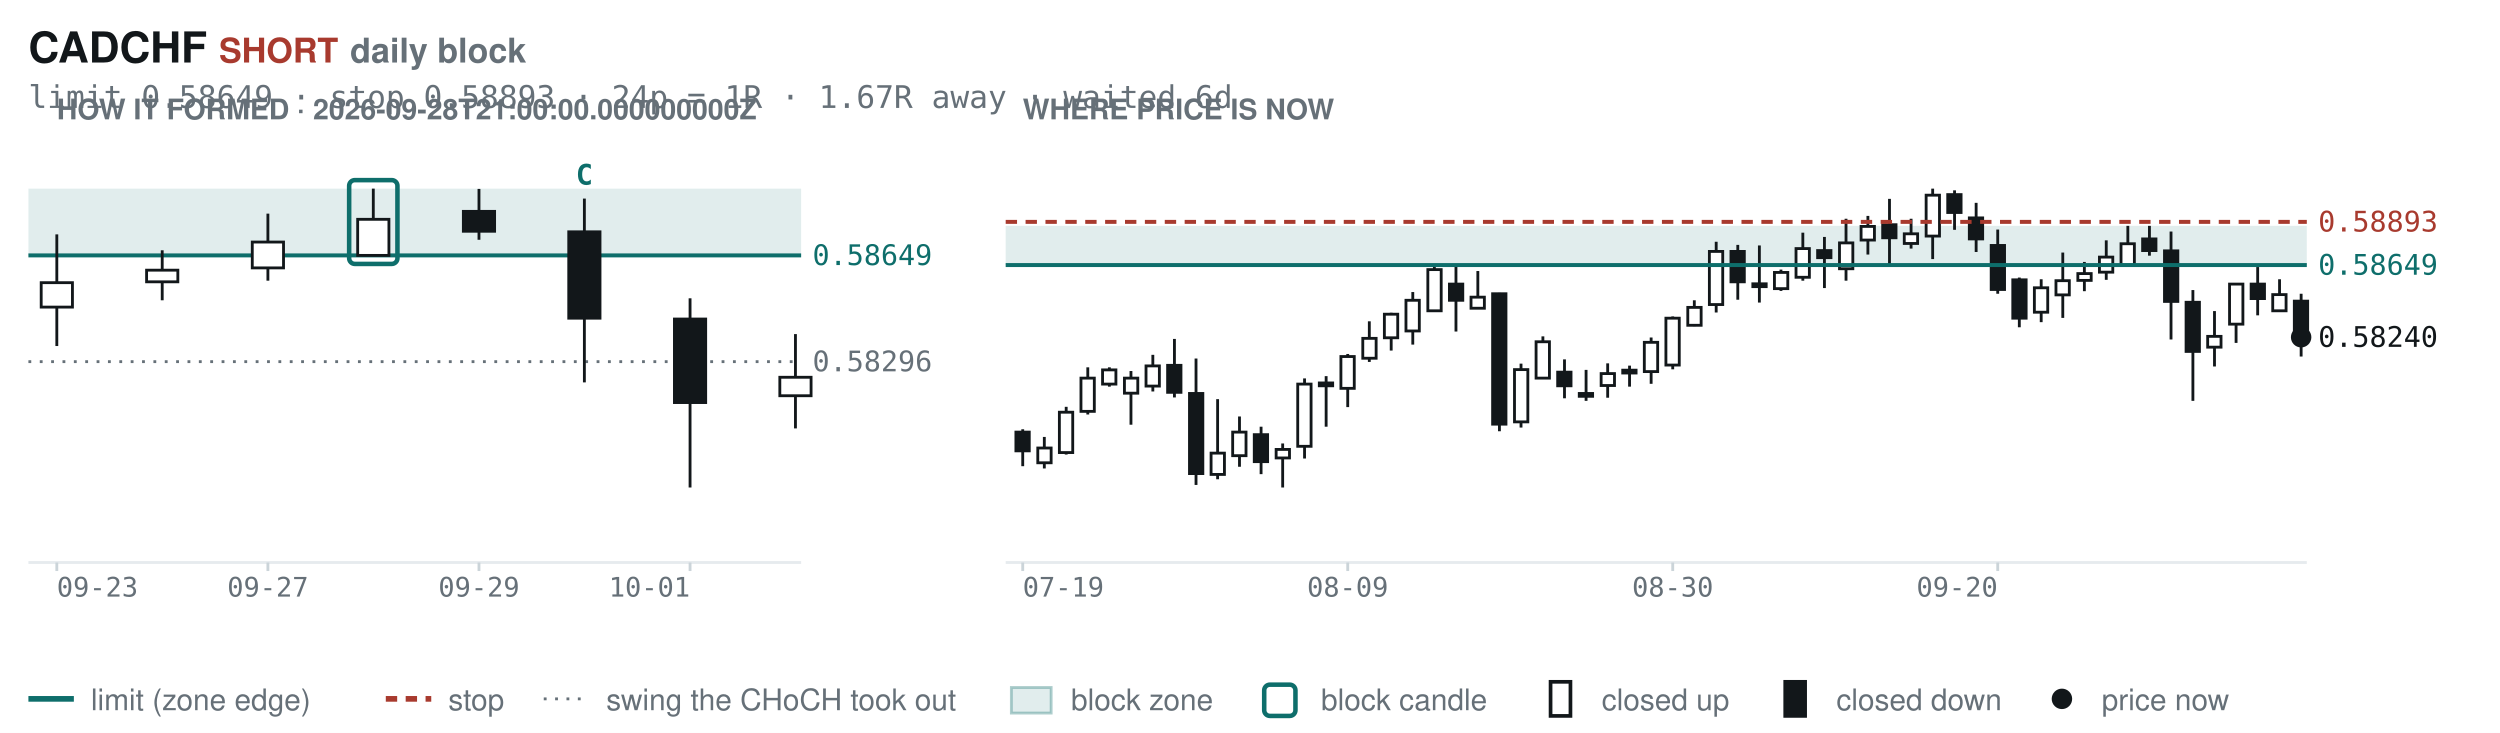
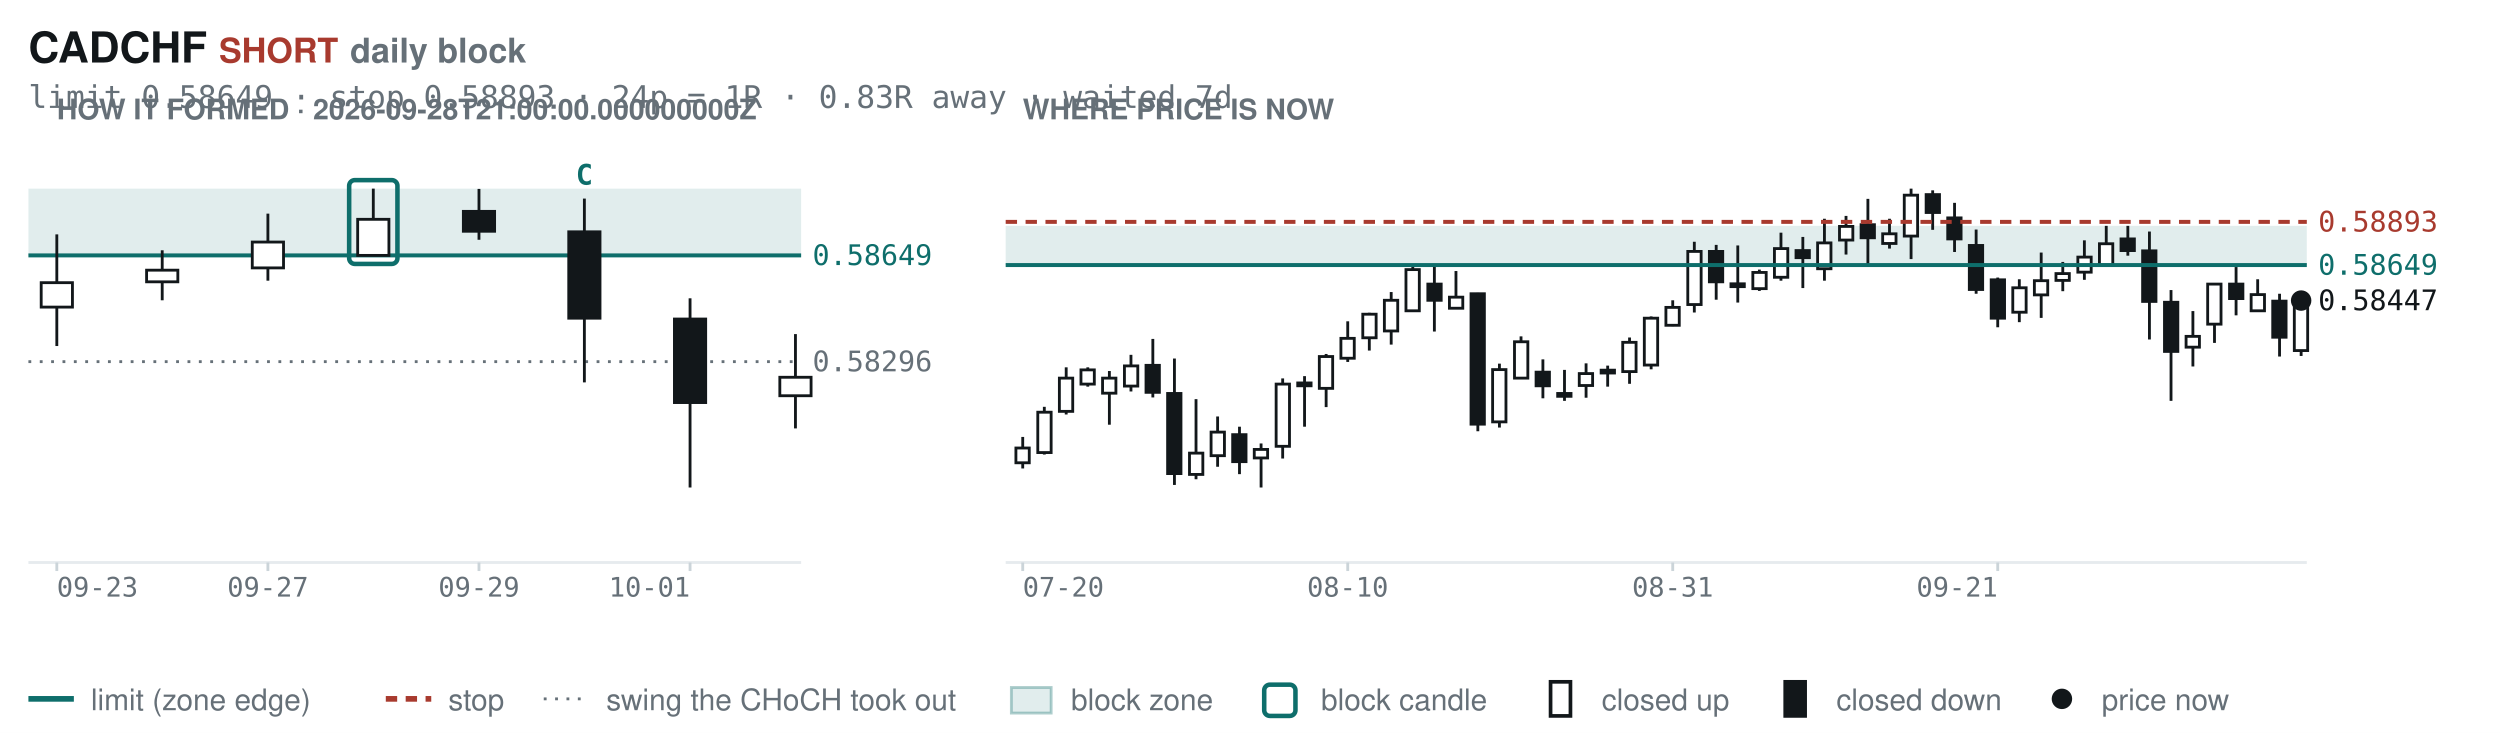
<svg xmlns="http://www.w3.org/2000/svg" viewBox="0 0 880 258" width="880" height="258" role="img" aria-label="CADCHF short order block: the candles that formed it, and where price is now">
  <rect width="880" height="258" fill="#FFFFFF" />
  <text x="10" y="22" fill="#12171A" font-family="system-ui,-apple-system,Segoe UI,Helvetica,Arial,sans-serif" font-size="15" font-weight="700">CADCHF <tspan fill="#A83A2E" font-size="12">SHORT</tspan>
    <tspan fill="#667078" font-size="12">daily block</tspan>
  </text>
-   <text x="10" y="38" fill="#667078" font-family="ui-monospace,SFMono-Regular,Menlo,Consolas,monospace" font-size="11">limit 0.58649 · stop 0.58893 · 24p = 1R · 1.67R away · waited 6d</text>
+   <text x="10" y="38" fill="#667078" font-family="ui-monospace,SFMono-Regular,Menlo,Consolas,monospace" font-size="11">limit 0.58649 · stop 0.58893 · 24p = 1R · 0.83R away · waited 7d</text>
  <text x="20" y="42" fill="#667078" font-family="system-ui,-apple-system,Segoe UI,Helvetica,Arial,sans-serif" font-size="10" font-weight="600">HOW IT FORMED · 2026-09-28T21:00:00.000000000Z</text>
  <text x="360" y="42" fill="#667078" font-family="system-ui,-apple-system,Segoe UI,Helvetica,Arial,sans-serif" font-size="10" font-weight="600">WHERE PRICE IS NOW</text>
  <rect x="10.0" y="66.4" width="272.0" height="23.5" fill="#0E6E6B1F" />
  <line x1="10.0" y1="127.3" x2="282.0" y2="127.3" stroke="#667078" stroke-width="1" stroke-dasharray="1 3" />
  <line x1="10.0" y1="89.9" x2="282.0" y2="89.9" stroke="#0E6E6B" stroke-width="1.4" />
  <line x1="20.0" y1="82.5" x2="20.0" y2="121.8" stroke="#12171A" stroke-width="1" />
  <rect x="14.5" y="99.5" width="11.0" height="8.6" fill="#FFFFFF" stroke="#12171A" stroke-width="1" />
  <line x1="57.1" y1="88.1" x2="57.1" y2="105.7" stroke="#12171A" stroke-width="1" />
  <rect x="51.6" y="95.1" width="11.0" height="4.1" fill="#FFFFFF" stroke="#12171A" stroke-width="1" />
  <line x1="94.3" y1="75.2" x2="94.3" y2="98.8" stroke="#12171A" stroke-width="1" />
  <rect x="88.8" y="85.2" width="11.0" height="9.1" fill="#FFFFFF" stroke="#12171A" stroke-width="1" />
  <line x1="131.4" y1="66.4" x2="131.4" y2="89.9" stroke="#12171A" stroke-width="1" />
  <rect x="125.9" y="77.2" width="11.0" height="12.7" fill="#FFFFFF" stroke="#12171A" stroke-width="1" />
  <line x1="168.6" y1="66.5" x2="168.6" y2="84.4" stroke="#12171A" stroke-width="1" />
  <rect x="163.1" y="74.4" width="11.0" height="7.0" fill="#12171A" stroke="#12171A" stroke-width="1" />
  <line x1="205.7" y1="69.9" x2="205.7" y2="134.6" stroke="#12171A" stroke-width="1" />
  <rect x="200.2" y="81.6" width="11.0" height="30.4" fill="#12171A" stroke="#12171A" stroke-width="1" />
  <line x1="242.9" y1="105.0" x2="242.9" y2="171.6" stroke="#12171A" stroke-width="1" />
  <rect x="237.4" y="112.3" width="11.0" height="29.4" fill="#12171A" stroke="#12171A" stroke-width="1" />
  <line x1="280.0" y1="117.6" x2="280.0" y2="150.8" stroke="#12171A" stroke-width="1" />
  <rect x="274.5" y="132.8" width="11.0" height="6.5" fill="#FFFFFF" stroke="#12171A" stroke-width="1" />
  <rect x="122.9" y="63.4" width="17.0" height="29.5" fill="none" stroke="#0E6E6B" stroke-width="1.6" rx="2" />
  <text x="205.7" y="65" fill="#0E6E6B" text-anchor="middle" font-family="ui-monospace,SFMono-Regular,Menlo,Consolas,monospace" font-size="10" font-weight="700">C</text>
  <line x1="10.0" y1="198.0" x2="282.0" y2="198.0" stroke="#E6EBEE" stroke-width="1" />
  <line x1="20.0" y1="198.0" x2="20.0" y2="201.0" stroke="#CBD4D9" stroke-width="1" />
  <text x="20.0" y="210.0" fill="#667078" text-anchor="start" font-family="ui-monospace,SFMono-Regular,Menlo,Consolas,monospace" font-size="9.5">09-23</text>
  <line x1="94.3" y1="198.0" x2="94.3" y2="201.0" stroke="#CBD4D9" stroke-width="1" />
  <text x="94.3" y="210.0" fill="#667078" text-anchor="middle" font-family="ui-monospace,SFMono-Regular,Menlo,Consolas,monospace" font-size="9.5">09-27</text>
  <line x1="168.6" y1="198.0" x2="168.6" y2="201.0" stroke="#CBD4D9" stroke-width="1" />
  <text x="168.6" y="210.0" fill="#667078" text-anchor="middle" font-family="ui-monospace,SFMono-Regular,Menlo,Consolas,monospace" font-size="9.5">09-29</text>
  <line x1="242.9" y1="198.0" x2="242.9" y2="201.0" stroke="#CBD4D9" stroke-width="1" />
  <text x="242.9" y="210.0" fill="#667078" text-anchor="end" font-family="ui-monospace,SFMono-Regular,Menlo,Consolas,monospace" font-size="9.5">10-01</text>
  <text x="286.0" y="93.3" fill="#0E6E6B" font-family="ui-monospace,SFMono-Regular,Menlo,Consolas,monospace" font-size="10">0.58649</text>
  <text x="286.0" y="130.7" fill="#667078" font-family="ui-monospace,SFMono-Regular,Menlo,Consolas,monospace" font-size="10">0.58296</text>
  <rect x="354.0" y="79.5" width="458.0" height="13.8" fill="#0E6E6B1F" />
-   <line x1="360.0" y1="151.1" x2="360.0" y2="164.1" stroke="#12171A" stroke-width="1" />
-   <rect x="357.6" y="152.1" width="4.7" height="6.6" fill="#12171A" stroke="#12171A" stroke-width="1" />
-   <line x1="367.6" y1="153.8" x2="367.6" y2="164.9" stroke="#12171A" stroke-width="1" />
-   <rect x="365.3" y="157.7" width="4.7" height="5.2" fill="#FFFFFF" stroke="#12171A" stroke-width="1" />
-   <line x1="375.3" y1="143.2" x2="375.3" y2="160.0" stroke="#12171A" stroke-width="1" />
-   <rect x="372.9" y="145.1" width="4.7" height="14.2" fill="#FFFFFF" stroke="#12171A" stroke-width="1" />
-   <line x1="382.9" y1="129.3" x2="382.9" y2="145.9" stroke="#12171A" stroke-width="1" />
-   <rect x="380.5" y="133.1" width="4.7" height="11.7" fill="#FFFFFF" stroke="#12171A" stroke-width="1" />
-   <line x1="390.5" y1="129.3" x2="390.5" y2="136.1" stroke="#12171A" stroke-width="1" />
-   <rect x="388.1" y="130.2" width="4.7" height="5.0" fill="#FFFFFF" stroke="#12171A" stroke-width="1" />
-   <line x1="398.1" y1="130.6" x2="398.1" y2="149.5" stroke="#12171A" stroke-width="1" />
-   <rect x="395.8" y="133.1" width="4.7" height="5.3" fill="#FFFFFF" stroke="#12171A" stroke-width="1" />
-   <line x1="405.8" y1="124.9" x2="405.8" y2="137.8" stroke="#12171A" stroke-width="1" />
-   <rect x="403.4" y="128.8" width="4.7" height="7.1" fill="#FFFFFF" stroke="#12171A" stroke-width="1" />
-   <line x1="413.4" y1="119.3" x2="413.4" y2="139.9" stroke="#12171A" stroke-width="1" />
-   <rect x="411.0" y="128.6" width="4.7" height="9.5" fill="#12171A" stroke="#12171A" stroke-width="1" />
-   <line x1="421.0" y1="126.2" x2="421.0" y2="170.7" stroke="#12171A" stroke-width="1" />
-   <rect x="418.7" y="138.5" width="4.7" height="28.2" fill="#12171A" stroke="#12171A" stroke-width="1" />
-   <line x1="428.6" y1="140.5" x2="428.6" y2="168.7" stroke="#12171A" stroke-width="1" />
-   <rect x="426.3" y="159.5" width="4.7" height="7.5" fill="#FFFFFF" stroke="#12171A" stroke-width="1" />
-   <line x1="436.3" y1="146.6" x2="436.3" y2="164.3" stroke="#12171A" stroke-width="1" />
-   <rect x="433.9" y="152.1" width="4.7" height="8.3" fill="#FFFFFF" stroke="#12171A" stroke-width="1" />
-   <line x1="443.9" y1="150.2" x2="443.9" y2="166.9" stroke="#12171A" stroke-width="1" />
-   <rect x="441.5" y="153.0" width="4.7" height="9.5" fill="#12171A" stroke="#12171A" stroke-width="1" />
-   <line x1="451.5" y1="156.1" x2="451.5" y2="171.6" stroke="#12171A" stroke-width="1" />
-   <rect x="449.2" y="158.2" width="4.7" height="3.0" fill="#FFFFFF" stroke="#12171A" stroke-width="1" />
-   <line x1="459.2" y1="133.2" x2="459.2" y2="161.4" stroke="#12171A" stroke-width="1" />
-   <rect x="456.8" y="135.2" width="4.7" height="21.9" fill="#FFFFFF" stroke="#12171A" stroke-width="1" />
-   <line x1="466.8" y1="132.4" x2="466.8" y2="150.2" stroke="#12171A" stroke-width="1" />
-   <rect x="464.4" y="134.8" width="4.7" height="1.0" fill="#12171A" stroke="#12171A" stroke-width="1" />
-   <line x1="474.4" y1="124.6" x2="474.4" y2="143.3" stroke="#12171A" stroke-width="1" />
-   <rect x="472.0" y="125.5" width="4.7" height="11.2" fill="#FFFFFF" stroke="#12171A" stroke-width="1" />
-   <line x1="482.0" y1="113.1" x2="482.0" y2="127.4" stroke="#12171A" stroke-width="1" />
-   <rect x="479.7" y="119.1" width="4.7" height="7.0" fill="#FFFFFF" stroke="#12171A" stroke-width="1" />
-   <line x1="489.7" y1="110.1" x2="489.7" y2="123.4" stroke="#12171A" stroke-width="1" />
-   <rect x="487.3" y="110.6" width="4.7" height="8.3" fill="#FFFFFF" stroke="#12171A" stroke-width="1" />
-   <line x1="497.3" y1="102.8" x2="497.3" y2="121.3" stroke="#12171A" stroke-width="1" />
-   <rect x="494.9" y="105.7" width="4.7" height="10.8" fill="#FFFFFF" stroke="#12171A" stroke-width="1" />
-   <line x1="504.9" y1="93.5" x2="504.9" y2="109.5" stroke="#12171A" stroke-width="1" />
-   <rect x="502.6" y="94.9" width="4.7" height="14.5" fill="#FFFFFF" stroke="#12171A" stroke-width="1" />
-   <line x1="512.5" y1="93.8" x2="512.5" y2="116.7" stroke="#12171A" stroke-width="1" />
-   <rect x="510.2" y="100.0" width="4.7" height="5.7" fill="#12171A" stroke="#12171A" stroke-width="1" />
-   <line x1="520.2" y1="95.4" x2="520.2" y2="108.7" stroke="#12171A" stroke-width="1" />
-   <rect x="517.8" y="104.6" width="4.7" height="3.9" fill="#FFFFFF" stroke="#12171A" stroke-width="1" />
-   <line x1="527.8" y1="103.1" x2="527.8" y2="151.8" stroke="#12171A" stroke-width="1" />
-   <rect x="525.4" y="103.4" width="4.7" height="45.9" fill="#12171A" stroke="#12171A" stroke-width="1" />
-   <line x1="535.4" y1="128.0" x2="535.4" y2="150.5" stroke="#12171A" stroke-width="1" />
-   <rect x="533.1" y="130.1" width="4.7" height="18.4" fill="#FFFFFF" stroke="#12171A" stroke-width="1" />
-   <line x1="543.1" y1="118.4" x2="543.1" y2="133.1" stroke="#12171A" stroke-width="1" />
-   <rect x="540.7" y="120.3" width="4.7" height="12.8" fill="#FFFFFF" stroke="#12171A" stroke-width="1" />
-   <line x1="550.7" y1="126.5" x2="550.7" y2="140.2" stroke="#12171A" stroke-width="1" />
-   <rect x="548.3" y="131.0" width="4.7" height="4.8" fill="#12171A" stroke="#12171A" stroke-width="1" />
-   <line x1="558.3" y1="130.2" x2="558.3" y2="141.1" stroke="#12171A" stroke-width="1" />
-   <rect x="555.9" y="138.5" width="4.7" height="1.0" fill="#12171A" stroke="#12171A" stroke-width="1" />
-   <line x1="565.9" y1="127.9" x2="565.9" y2="140.0" stroke="#12171A" stroke-width="1" />
-   <rect x="563.6" y="131.5" width="4.7" height="4.2" fill="#FFFFFF" stroke="#12171A" stroke-width="1" />
-   <line x1="573.6" y1="128.7" x2="573.6" y2="136.1" stroke="#12171A" stroke-width="1" />
-   <rect x="571.2" y="130.3" width="4.7" height="1.0" fill="#12171A" stroke="#12171A" stroke-width="1" />
-   <line x1="581.2" y1="118.8" x2="581.2" y2="135.1" stroke="#12171A" stroke-width="1" />
-   <rect x="578.8" y="120.5" width="4.7" height="10.3" fill="#FFFFFF" stroke="#12171A" stroke-width="1" />
-   <line x1="588.8" y1="111.4" x2="588.8" y2="130.0" stroke="#12171A" stroke-width="1" />
-   <rect x="586.4" y="112.0" width="4.7" height="16.5" fill="#FFFFFF" stroke="#12171A" stroke-width="1" />
-   <line x1="596.4" y1="105.7" x2="596.4" y2="114.8" stroke="#12171A" stroke-width="1" />
-   <rect x="594.1" y="108.2" width="4.7" height="6.3" fill="#FFFFFF" stroke="#12171A" stroke-width="1" />
-   <line x1="604.1" y1="85.1" x2="604.1" y2="110.0" stroke="#12171A" stroke-width="1" />
-   <rect x="601.7" y="88.5" width="4.7" height="18.7" fill="#FFFFFF" stroke="#12171A" stroke-width="1" />
-   <line x1="611.7" y1="86.2" x2="611.7" y2="105.5" stroke="#12171A" stroke-width="1" />
-   <rect x="609.3" y="88.5" width="4.7" height="10.7" fill="#12171A" stroke="#12171A" stroke-width="1" />
-   <line x1="619.3" y1="86.4" x2="619.3" y2="106.5" stroke="#12171A" stroke-width="1" />
-   <rect x="617.0" y="99.9" width="4.7" height="1.0" fill="#FFFFFF" stroke="#12171A" stroke-width="1" />
-   <line x1="626.9" y1="94.9" x2="626.9" y2="102.4" stroke="#12171A" stroke-width="1" />
-   <rect x="624.6" y="95.9" width="4.7" height="5.7" fill="#FFFFFF" stroke="#12171A" stroke-width="1" />
-   <line x1="634.6" y1="81.9" x2="634.6" y2="98.8" stroke="#12171A" stroke-width="1" />
-   <rect x="632.2" y="87.5" width="4.7" height="10.1" fill="#FFFFFF" stroke="#12171A" stroke-width="1" />
-   <line x1="642.2" y1="83.4" x2="642.2" y2="101.4" stroke="#12171A" stroke-width="1" />
-   <rect x="639.8" y="88.2" width="4.7" height="2.5" fill="#12171A" stroke="#12171A" stroke-width="1" />
-   <line x1="649.8" y1="77.0" x2="649.8" y2="98.8" stroke="#12171A" stroke-width="1" />
-   <rect x="647.5" y="85.5" width="4.7" height="9.1" fill="#FFFFFF" stroke="#12171A" stroke-width="1" />
-   <line x1="657.5" y1="76.0" x2="657.5" y2="89.6" stroke="#12171A" stroke-width="1" />
-   <rect x="655.1" y="79.7" width="4.7" height="4.8" fill="#FFFFFF" stroke="#12171A" stroke-width="1" />
-   <line x1="665.1" y1="70.0" x2="665.1" y2="93.5" stroke="#12171A" stroke-width="1" />
-   <rect x="662.7" y="79.1" width="4.7" height="4.6" fill="#12171A" stroke="#12171A" stroke-width="1" />
-   <line x1="672.7" y1="77.0" x2="672.7" y2="87.5" stroke="#12171A" stroke-width="1" />
-   <rect x="670.3" y="82.3" width="4.7" height="3.4" fill="#FFFFFF" stroke="#12171A" stroke-width="1" />
-   <line x1="680.3" y1="66.4" x2="680.3" y2="91.2" stroke="#12171A" stroke-width="1" />
-   <rect x="678.0" y="68.7" width="4.7" height="14.4" fill="#FFFFFF" stroke="#12171A" stroke-width="1" />
-   <line x1="688.0" y1="67.0" x2="688.0" y2="80.9" stroke="#12171A" stroke-width="1" />
-   <rect x="685.6" y="68.5" width="4.7" height="6.3" fill="#12171A" stroke="#12171A" stroke-width="1" />
-   <line x1="695.6" y1="71.4" x2="695.6" y2="88.7" stroke="#12171A" stroke-width="1" />
-   <rect x="693.2" y="76.7" width="4.7" height="7.4" fill="#12171A" stroke="#12171A" stroke-width="1" />
-   <line x1="703.2" y1="80.8" x2="703.2" y2="103.4" stroke="#12171A" stroke-width="1" />
-   <rect x="700.9" y="86.4" width="4.7" height="15.5" fill="#12171A" stroke="#12171A" stroke-width="1" />
-   <line x1="710.8" y1="97.7" x2="710.8" y2="115.2" stroke="#12171A" stroke-width="1" />
-   <rect x="708.5" y="98.5" width="4.7" height="13.5" fill="#12171A" stroke="#12171A" stroke-width="1" />
-   <line x1="718.5" y1="98.3" x2="718.5" y2="113.4" stroke="#12171A" stroke-width="1" />
-   <rect x="716.1" y="101.3" width="4.7" height="8.6" fill="#FFFFFF" stroke="#12171A" stroke-width="1" />
-   <line x1="726.1" y1="88.9" x2="726.1" y2="111.9" stroke="#12171A" stroke-width="1" />
-   <rect x="723.7" y="98.8" width="4.7" height="5.0" fill="#FFFFFF" stroke="#12171A" stroke-width="1" />
-   <line x1="733.7" y1="92.2" x2="733.7" y2="102.5" stroke="#12171A" stroke-width="1" />
-   <rect x="731.4" y="96.3" width="4.7" height="2.4" fill="#FFFFFF" stroke="#12171A" stroke-width="1" />
-   <line x1="741.4" y1="84.6" x2="741.4" y2="98.5" stroke="#12171A" stroke-width="1" />
-   <rect x="739.0" y="90.5" width="4.7" height="5.3" fill="#FFFFFF" stroke="#12171A" stroke-width="1" />
-   <line x1="749.0" y1="79.5" x2="749.0" y2="93.3" stroke="#12171A" stroke-width="1" />
-   <rect x="746.6" y="85.8" width="4.7" height="7.5" fill="#FFFFFF" stroke="#12171A" stroke-width="1" />
-   <line x1="756.6" y1="79.5" x2="756.6" y2="90.0" stroke="#12171A" stroke-width="1" />
-   <rect x="754.2" y="84.1" width="4.7" height="4.1" fill="#12171A" stroke="#12171A" stroke-width="1" />
-   <line x1="764.2" y1="81.5" x2="764.2" y2="119.5" stroke="#12171A" stroke-width="1" />
-   <rect x="761.9" y="88.3" width="4.7" height="17.8" fill="#12171A" stroke="#12171A" stroke-width="1" />
-   <line x1="771.9" y1="102.1" x2="771.9" y2="141.1" stroke="#12171A" stroke-width="1" />
-   <rect x="769.5" y="106.4" width="4.7" height="17.3" fill="#12171A" stroke="#12171A" stroke-width="1" />
-   <line x1="779.5" y1="109.5" x2="779.5" y2="129.0" stroke="#12171A" stroke-width="1" />
-   <rect x="777.1" y="118.4" width="4.7" height="3.8" fill="#FFFFFF" stroke="#12171A" stroke-width="1" />
-   <line x1="787.1" y1="99.8" x2="787.1" y2="120.7" stroke="#12171A" stroke-width="1" />
-   <rect x="784.8" y="100.0" width="4.7" height="14.1" fill="#FFFFFF" stroke="#12171A" stroke-width="1" />
-   <line x1="794.7" y1="94.0" x2="794.7" y2="111.0" stroke="#12171A" stroke-width="1" />
-   <rect x="792.4" y="100.0" width="4.7" height="5.1" fill="#12171A" stroke="#12171A" stroke-width="1" />
-   <line x1="802.4" y1="98.3" x2="802.4" y2="109.8" stroke="#12171A" stroke-width="1" />
-   <rect x="800.0" y="103.7" width="4.7" height="5.7" fill="#FFFFFF" stroke="#12171A" stroke-width="1" />
-   <line x1="810.0" y1="103.4" x2="810.0" y2="125.5" stroke="#12171A" stroke-width="1" />
-   <rect x="807.6" y="106.0" width="4.7" height="12.7" fill="#12171A" stroke="#12171A" stroke-width="1" />
+   <line x1="360.0" y1="153.8" x2="360.0" y2="164.9" stroke="#12171A" stroke-width="1" />
+   <rect x="357.6" y="157.7" width="4.7" height="5.2" fill="#FFFFFF" stroke="#12171A" stroke-width="1" />
+   <line x1="367.6" y1="143.2" x2="367.6" y2="160.0" stroke="#12171A" stroke-width="1" />
+   <rect x="365.3" y="145.1" width="4.7" height="14.2" fill="#FFFFFF" stroke="#12171A" stroke-width="1" />
+   <line x1="375.3" y1="129.3" x2="375.3" y2="145.9" stroke="#12171A" stroke-width="1" />
+   <rect x="372.9" y="133.1" width="4.7" height="11.7" fill="#FFFFFF" stroke="#12171A" stroke-width="1" />
+   <line x1="382.9" y1="129.3" x2="382.9" y2="136.1" stroke="#12171A" stroke-width="1" />
+   <rect x="380.5" y="130.2" width="4.7" height="5.0" fill="#FFFFFF" stroke="#12171A" stroke-width="1" />
+   <line x1="390.5" y1="130.6" x2="390.5" y2="149.5" stroke="#12171A" stroke-width="1" />
+   <rect x="388.1" y="133.1" width="4.7" height="5.3" fill="#FFFFFF" stroke="#12171A" stroke-width="1" />
+   <line x1="398.1" y1="124.9" x2="398.1" y2="137.8" stroke="#12171A" stroke-width="1" />
+   <rect x="395.8" y="128.8" width="4.7" height="7.1" fill="#FFFFFF" stroke="#12171A" stroke-width="1" />
+   <line x1="405.8" y1="119.3" x2="405.8" y2="139.9" stroke="#12171A" stroke-width="1" />
+   <rect x="403.4" y="128.6" width="4.7" height="9.5" fill="#12171A" stroke="#12171A" stroke-width="1" />
+   <line x1="413.4" y1="126.2" x2="413.4" y2="170.7" stroke="#12171A" stroke-width="1" />
+   <rect x="411.0" y="138.5" width="4.7" height="28.2" fill="#12171A" stroke="#12171A" stroke-width="1" />
+   <line x1="421.0" y1="140.5" x2="421.0" y2="168.7" stroke="#12171A" stroke-width="1" />
+   <rect x="418.7" y="159.5" width="4.7" height="7.5" fill="#FFFFFF" stroke="#12171A" stroke-width="1" />
+   <line x1="428.6" y1="146.6" x2="428.6" y2="164.3" stroke="#12171A" stroke-width="1" />
+   <rect x="426.3" y="152.1" width="4.7" height="8.3" fill="#FFFFFF" stroke="#12171A" stroke-width="1" />
+   <line x1="436.3" y1="150.2" x2="436.3" y2="166.9" stroke="#12171A" stroke-width="1" />
+   <rect x="433.9" y="153.0" width="4.7" height="9.5" fill="#12171A" stroke="#12171A" stroke-width="1" />
+   <line x1="443.9" y1="156.1" x2="443.9" y2="171.6" stroke="#12171A" stroke-width="1" />
+   <rect x="441.5" y="158.2" width="4.7" height="3.0" fill="#FFFFFF" stroke="#12171A" stroke-width="1" />
+   <line x1="451.5" y1="133.2" x2="451.5" y2="161.4" stroke="#12171A" stroke-width="1" />
+   <rect x="449.2" y="135.2" width="4.7" height="21.9" fill="#FFFFFF" stroke="#12171A" stroke-width="1" />
+   <line x1="459.2" y1="132.4" x2="459.2" y2="150.2" stroke="#12171A" stroke-width="1" />
+   <rect x="456.8" y="134.8" width="4.7" height="1.0" fill="#12171A" stroke="#12171A" stroke-width="1" />
+   <line x1="466.8" y1="124.6" x2="466.8" y2="143.3" stroke="#12171A" stroke-width="1" />
+   <rect x="464.4" y="125.5" width="4.7" height="11.2" fill="#FFFFFF" stroke="#12171A" stroke-width="1" />
+   <line x1="474.4" y1="113.1" x2="474.4" y2="127.4" stroke="#12171A" stroke-width="1" />
+   <rect x="472.0" y="119.1" width="4.7" height="7.0" fill="#FFFFFF" stroke="#12171A" stroke-width="1" />
+   <line x1="482.0" y1="110.1" x2="482.0" y2="123.4" stroke="#12171A" stroke-width="1" />
+   <rect x="479.7" y="110.6" width="4.7" height="8.3" fill="#FFFFFF" stroke="#12171A" stroke-width="1" />
+   <line x1="489.7" y1="102.8" x2="489.7" y2="121.3" stroke="#12171A" stroke-width="1" />
+   <rect x="487.3" y="105.7" width="4.7" height="10.8" fill="#FFFFFF" stroke="#12171A" stroke-width="1" />
+   <line x1="497.3" y1="93.5" x2="497.3" y2="109.5" stroke="#12171A" stroke-width="1" />
+   <rect x="494.9" y="94.9" width="4.7" height="14.5" fill="#FFFFFF" stroke="#12171A" stroke-width="1" />
+   <line x1="504.9" y1="93.8" x2="504.9" y2="116.7" stroke="#12171A" stroke-width="1" />
+   <rect x="502.6" y="100.0" width="4.7" height="5.7" fill="#12171A" stroke="#12171A" stroke-width="1" />
+   <line x1="512.5" y1="95.4" x2="512.5" y2="108.7" stroke="#12171A" stroke-width="1" />
+   <rect x="510.2" y="104.6" width="4.7" height="3.9" fill="#FFFFFF" stroke="#12171A" stroke-width="1" />
+   <line x1="520.2" y1="103.1" x2="520.2" y2="151.8" stroke="#12171A" stroke-width="1" />
+   <rect x="517.8" y="103.4" width="4.7" height="45.9" fill="#12171A" stroke="#12171A" stroke-width="1" />
+   <line x1="527.8" y1="128.0" x2="527.8" y2="150.5" stroke="#12171A" stroke-width="1" />
+   <rect x="525.4" y="130.1" width="4.7" height="18.4" fill="#FFFFFF" stroke="#12171A" stroke-width="1" />
+   <line x1="535.4" y1="118.4" x2="535.4" y2="133.1" stroke="#12171A" stroke-width="1" />
+   <rect x="533.1" y="120.3" width="4.7" height="12.8" fill="#FFFFFF" stroke="#12171A" stroke-width="1" />
+   <line x1="543.1" y1="126.5" x2="543.1" y2="140.2" stroke="#12171A" stroke-width="1" />
+   <rect x="540.7" y="131.0" width="4.7" height="4.8" fill="#12171A" stroke="#12171A" stroke-width="1" />
+   <line x1="550.7" y1="130.2" x2="550.7" y2="141.1" stroke="#12171A" stroke-width="1" />
+   <rect x="548.3" y="138.5" width="4.7" height="1.0" fill="#12171A" stroke="#12171A" stroke-width="1" />
+   <line x1="558.3" y1="127.9" x2="558.3" y2="140.0" stroke="#12171A" stroke-width="1" />
+   <rect x="555.9" y="131.5" width="4.7" height="4.2" fill="#FFFFFF" stroke="#12171A" stroke-width="1" />
+   <line x1="565.9" y1="128.7" x2="565.9" y2="136.1" stroke="#12171A" stroke-width="1" />
+   <rect x="563.6" y="130.3" width="4.7" height="1.0" fill="#12171A" stroke="#12171A" stroke-width="1" />
+   <line x1="573.6" y1="118.8" x2="573.6" y2="135.1" stroke="#12171A" stroke-width="1" />
+   <rect x="571.2" y="120.5" width="4.7" height="10.3" fill="#FFFFFF" stroke="#12171A" stroke-width="1" />
+   <line x1="581.2" y1="111.4" x2="581.2" y2="130.0" stroke="#12171A" stroke-width="1" />
+   <rect x="578.8" y="112.0" width="4.7" height="16.5" fill="#FFFFFF" stroke="#12171A" stroke-width="1" />
+   <line x1="588.8" y1="105.7" x2="588.8" y2="114.8" stroke="#12171A" stroke-width="1" />
+   <rect x="586.4" y="108.2" width="4.7" height="6.3" fill="#FFFFFF" stroke="#12171A" stroke-width="1" />
+   <line x1="596.4" y1="85.1" x2="596.4" y2="110.0" stroke="#12171A" stroke-width="1" />
+   <rect x="594.1" y="88.5" width="4.7" height="18.7" fill="#FFFFFF" stroke="#12171A" stroke-width="1" />
+   <line x1="604.1" y1="86.2" x2="604.1" y2="105.5" stroke="#12171A" stroke-width="1" />
+   <rect x="601.7" y="88.5" width="4.7" height="10.7" fill="#12171A" stroke="#12171A" stroke-width="1" />
+   <line x1="611.7" y1="86.4" x2="611.7" y2="106.5" stroke="#12171A" stroke-width="1" />
+   <rect x="609.3" y="99.9" width="4.7" height="1.0" fill="#FFFFFF" stroke="#12171A" stroke-width="1" />
+   <line x1="619.3" y1="94.9" x2="619.3" y2="102.4" stroke="#12171A" stroke-width="1" />
+   <rect x="617.0" y="95.9" width="4.7" height="5.7" fill="#FFFFFF" stroke="#12171A" stroke-width="1" />
+   <line x1="626.9" y1="81.9" x2="626.9" y2="98.8" stroke="#12171A" stroke-width="1" />
+   <rect x="624.6" y="87.5" width="4.7" height="10.1" fill="#FFFFFF" stroke="#12171A" stroke-width="1" />
+   <line x1="634.6" y1="83.4" x2="634.6" y2="101.4" stroke="#12171A" stroke-width="1" />
+   <rect x="632.2" y="88.2" width="4.7" height="2.5" fill="#12171A" stroke="#12171A" stroke-width="1" />
+   <line x1="642.2" y1="77.0" x2="642.2" y2="98.8" stroke="#12171A" stroke-width="1" />
+   <rect x="639.8" y="85.5" width="4.7" height="9.1" fill="#FFFFFF" stroke="#12171A" stroke-width="1" />
+   <line x1="649.8" y1="76.0" x2="649.8" y2="89.6" stroke="#12171A" stroke-width="1" />
+   <rect x="647.5" y="79.7" width="4.7" height="4.8" fill="#FFFFFF" stroke="#12171A" stroke-width="1" />
+   <line x1="657.5" y1="70.0" x2="657.5" y2="93.5" stroke="#12171A" stroke-width="1" />
+   <rect x="655.1" y="79.1" width="4.7" height="4.6" fill="#12171A" stroke="#12171A" stroke-width="1" />
+   <line x1="665.1" y1="77.0" x2="665.1" y2="87.5" stroke="#12171A" stroke-width="1" />
+   <rect x="662.7" y="82.3" width="4.7" height="3.4" fill="#FFFFFF" stroke="#12171A" stroke-width="1" />
+   <line x1="672.7" y1="66.4" x2="672.7" y2="91.2" stroke="#12171A" stroke-width="1" />
+   <rect x="670.3" y="68.7" width="4.7" height="14.4" fill="#FFFFFF" stroke="#12171A" stroke-width="1" />
+   <line x1="680.3" y1="67.0" x2="680.3" y2="80.9" stroke="#12171A" stroke-width="1" />
+   <rect x="678.0" y="68.5" width="4.7" height="6.3" fill="#12171A" stroke="#12171A" stroke-width="1" />
+   <line x1="688.0" y1="71.4" x2="688.0" y2="88.7" stroke="#12171A" stroke-width="1" />
+   <rect x="685.6" y="76.7" width="4.7" height="7.4" fill="#12171A" stroke="#12171A" stroke-width="1" />
+   <line x1="695.6" y1="80.8" x2="695.6" y2="103.4" stroke="#12171A" stroke-width="1" />
+   <rect x="693.2" y="86.4" width="4.7" height="15.5" fill="#12171A" stroke="#12171A" stroke-width="1" />
+   <line x1="703.2" y1="97.7" x2="703.2" y2="115.2" stroke="#12171A" stroke-width="1" />
+   <rect x="700.9" y="98.5" width="4.7" height="13.5" fill="#12171A" stroke="#12171A" stroke-width="1" />
+   <line x1="710.8" y1="98.3" x2="710.8" y2="113.4" stroke="#12171A" stroke-width="1" />
+   <rect x="708.5" y="101.3" width="4.7" height="8.6" fill="#FFFFFF" stroke="#12171A" stroke-width="1" />
+   <line x1="718.5" y1="88.9" x2="718.5" y2="111.9" stroke="#12171A" stroke-width="1" />
+   <rect x="716.1" y="98.8" width="4.7" height="5.0" fill="#FFFFFF" stroke="#12171A" stroke-width="1" />
+   <line x1="726.1" y1="92.2" x2="726.1" y2="102.5" stroke="#12171A" stroke-width="1" />
+   <rect x="723.7" y="96.3" width="4.7" height="2.4" fill="#FFFFFF" stroke="#12171A" stroke-width="1" />
+   <line x1="733.7" y1="84.6" x2="733.7" y2="98.5" stroke="#12171A" stroke-width="1" />
+   <rect x="731.4" y="90.5" width="4.7" height="5.3" fill="#FFFFFF" stroke="#12171A" stroke-width="1" />
+   <line x1="741.4" y1="79.5" x2="741.4" y2="93.3" stroke="#12171A" stroke-width="1" />
+   <rect x="739.0" y="85.8" width="4.7" height="7.5" fill="#FFFFFF" stroke="#12171A" stroke-width="1" />
+   <line x1="749.0" y1="79.5" x2="749.0" y2="90.0" stroke="#12171A" stroke-width="1" />
+   <rect x="746.6" y="84.1" width="4.7" height="4.1" fill="#12171A" stroke="#12171A" stroke-width="1" />
+   <line x1="756.6" y1="81.5" x2="756.6" y2="119.5" stroke="#12171A" stroke-width="1" />
+   <rect x="754.2" y="88.3" width="4.7" height="17.8" fill="#12171A" stroke="#12171A" stroke-width="1" />
+   <line x1="764.2" y1="102.1" x2="764.2" y2="141.1" stroke="#12171A" stroke-width="1" />
+   <rect x="761.9" y="106.4" width="4.7" height="17.3" fill="#12171A" stroke="#12171A" stroke-width="1" />
+   <line x1="771.9" y1="109.5" x2="771.9" y2="129.0" stroke="#12171A" stroke-width="1" />
+   <rect x="769.5" y="118.4" width="4.7" height="3.8" fill="#FFFFFF" stroke="#12171A" stroke-width="1" />
+   <line x1="779.5" y1="99.8" x2="779.5" y2="120.7" stroke="#12171A" stroke-width="1" />
+   <rect x="777.1" y="100.0" width="4.7" height="14.1" fill="#FFFFFF" stroke="#12171A" stroke-width="1" />
+   <line x1="787.1" y1="94.0" x2="787.1" y2="111.0" stroke="#12171A" stroke-width="1" />
+   <rect x="784.8" y="100.0" width="4.7" height="5.1" fill="#12171A" stroke="#12171A" stroke-width="1" />
+   <line x1="794.7" y1="98.3" x2="794.7" y2="109.8" stroke="#12171A" stroke-width="1" />
+   <rect x="792.4" y="103.7" width="4.7" height="5.7" fill="#FFFFFF" stroke="#12171A" stroke-width="1" />
+   <line x1="802.4" y1="103.4" x2="802.4" y2="125.5" stroke="#12171A" stroke-width="1" />
+   <rect x="800.0" y="106.0" width="4.7" height="12.7" fill="#12171A" stroke="#12171A" stroke-width="1" />
+   <line x1="810.0" y1="104.5" x2="810.0" y2="125.3" stroke="#12171A" stroke-width="1" />
+   <rect x="807.6" y="105.8" width="4.7" height="17.6" fill="#FFFFFF" stroke="#12171A" stroke-width="1" />
  <line x1="354.0" y1="93.3" x2="812.0" y2="93.3" stroke="#0E6E6B" stroke-width="1.4" />
  <line x1="354.0" y1="78.1" x2="812.0" y2="78.1" stroke="#A83A2E" stroke-width="1.4" stroke-dasharray="4 3" />
-   <circle cx="810.0" cy="118.7" r="3.6" fill="#12171A" />
+   <circle cx="810.0" cy="105.8" r="3.6" fill="#12171A" />
  <line x1="354.0" y1="198.0" x2="812.0" y2="198.0" stroke="#E6EBEE" stroke-width="1" />
  <line x1="360.0" y1="198.0" x2="360.0" y2="201.0" stroke="#CBD4D9" stroke-width="1" />
-   <text x="360.0" y="210.0" fill="#667078" text-anchor="start" font-family="ui-monospace,SFMono-Regular,Menlo,Consolas,monospace" font-size="9.5">07-19</text>
+   <text x="360.0" y="210.0" fill="#667078" text-anchor="start" font-family="ui-monospace,SFMono-Regular,Menlo,Consolas,monospace" font-size="9.5">07-20</text>
  <line x1="474.4" y1="198.0" x2="474.4" y2="201.0" stroke="#CBD4D9" stroke-width="1" />
-   <text x="474.4" y="210.0" fill="#667078" text-anchor="middle" font-family="ui-monospace,SFMono-Regular,Menlo,Consolas,monospace" font-size="9.5">08-09</text>
+   <text x="474.4" y="210.0" fill="#667078" text-anchor="middle" font-family="ui-monospace,SFMono-Regular,Menlo,Consolas,monospace" font-size="9.5">08-10</text>
  <line x1="588.8" y1="198.0" x2="588.8" y2="201.0" stroke="#CBD4D9" stroke-width="1" />
-   <text x="588.8" y="210.0" fill="#667078" text-anchor="middle" font-family="ui-monospace,SFMono-Regular,Menlo,Consolas,monospace" font-size="9.5">08-30</text>
+   <text x="588.8" y="210.0" fill="#667078" text-anchor="middle" font-family="ui-monospace,SFMono-Regular,Menlo,Consolas,monospace" font-size="9.5">08-31</text>
  <line x1="703.2" y1="198.0" x2="703.2" y2="201.0" stroke="#CBD4D9" stroke-width="1" />
-   <text x="703.2" y="210.0" fill="#667078" text-anchor="end" font-family="ui-monospace,SFMono-Regular,Menlo,Consolas,monospace" font-size="9.5">09-20</text>
+   <text x="703.2" y="210.0" fill="#667078" text-anchor="end" font-family="ui-monospace,SFMono-Regular,Menlo,Consolas,monospace" font-size="9.5">09-21</text>
  <text x="816.0" y="96.7" fill="#0E6E6B" font-family="ui-monospace,SFMono-Regular,Menlo,Consolas,monospace" font-size="10">0.58649</text>
  <text x="816.0" y="81.5" fill="#A83A2E" font-family="ui-monospace,SFMono-Regular,Menlo,Consolas,monospace" font-size="10">0.58893</text>
-   <text x="816.0" y="122.1" fill="#12171A" font-family="ui-monospace,SFMono-Regular,Menlo,Consolas,monospace" font-size="10">0.58240</text>
+   <text x="816.0" y="109.2" fill="#12171A" font-family="ui-monospace,SFMono-Regular,Menlo,Consolas,monospace" font-size="10">0.58447</text>
  <g transform="translate(10.0,242)">
    <line x1="0" y1="4" x2="16" y2="4" stroke="#0E6E6B" stroke-width="2" />
    <text x="22" y="8" fill="#667078" font-family="system-ui,-apple-system,Segoe UI,Helvetica,Arial,sans-serif" font-size="10.5">limit (zone edge)</text>
  </g>
  <g transform="translate(135.8,242)">
    <line x1="0" y1="4" x2="16" y2="4" stroke="#A83A2E" stroke-width="2" stroke-dasharray="4 3" />
    <text x="22" y="8" fill="#667078" font-family="system-ui,-apple-system,Segoe UI,Helvetica,Arial,sans-serif" font-size="10.5">stop</text>
  </g>
  <g transform="translate(191.4,242)">
    <line x1="0" y1="4" x2="16" y2="4" stroke="#667078" stroke-width="1" stroke-dasharray="1 3" />
    <text x="22" y="8" fill="#667078" font-family="system-ui,-apple-system,Segoe UI,Helvetica,Arial,sans-serif" font-size="10.5">swing the CHoCH took out</text>
  </g>
  <g transform="translate(355.0,242)">
    <rect x="1" y="0" width="14" height="9" fill="#0E6E6B1F" stroke="#0E6E6B55" />
    <text x="22" y="8" fill="#667078" font-family="system-ui,-apple-system,Segoe UI,Helvetica,Arial,sans-serif" font-size="10.5">block zone</text>
  </g>
  <g transform="translate(443.0,242)">
    <rect x="2" y="-1" width="11" height="11" fill="none" stroke="#0E6E6B" stroke-width="1.6" rx="2" />
    <text x="22" y="8" fill="#667078" font-family="system-ui,-apple-system,Segoe UI,Helvetica,Arial,sans-serif" font-size="10.5">block candle</text>
  </g>
  <g transform="translate(541.8,242)">
    <rect x="4" y="-2" width="7" height="12" fill="#FFFFFF" stroke="#12171A" stroke-width="1.3" />
    <text x="22" y="8" fill="#667078" font-family="system-ui,-apple-system,Segoe UI,Helvetica,Arial,sans-serif" font-size="10.5">closed up</text>
  </g>
  <g transform="translate(624.4,242)">
    <rect x="4" y="-2" width="7" height="12" fill="#12171A" stroke="#12171A" stroke-width="1.3" />
    <text x="22" y="8" fill="#667078" font-family="system-ui,-apple-system,Segoe UI,Helvetica,Arial,sans-serif" font-size="10.5">closed down</text>
  </g>
  <g transform="translate(717.8,242)">
    <circle cx="8" cy="4" r="3.6" fill="#12171A" />
    <text x="22" y="8" fill="#667078" font-family="system-ui,-apple-system,Segoe UI,Helvetica,Arial,sans-serif" font-size="10.5">price now</text>
  </g>
</svg>
